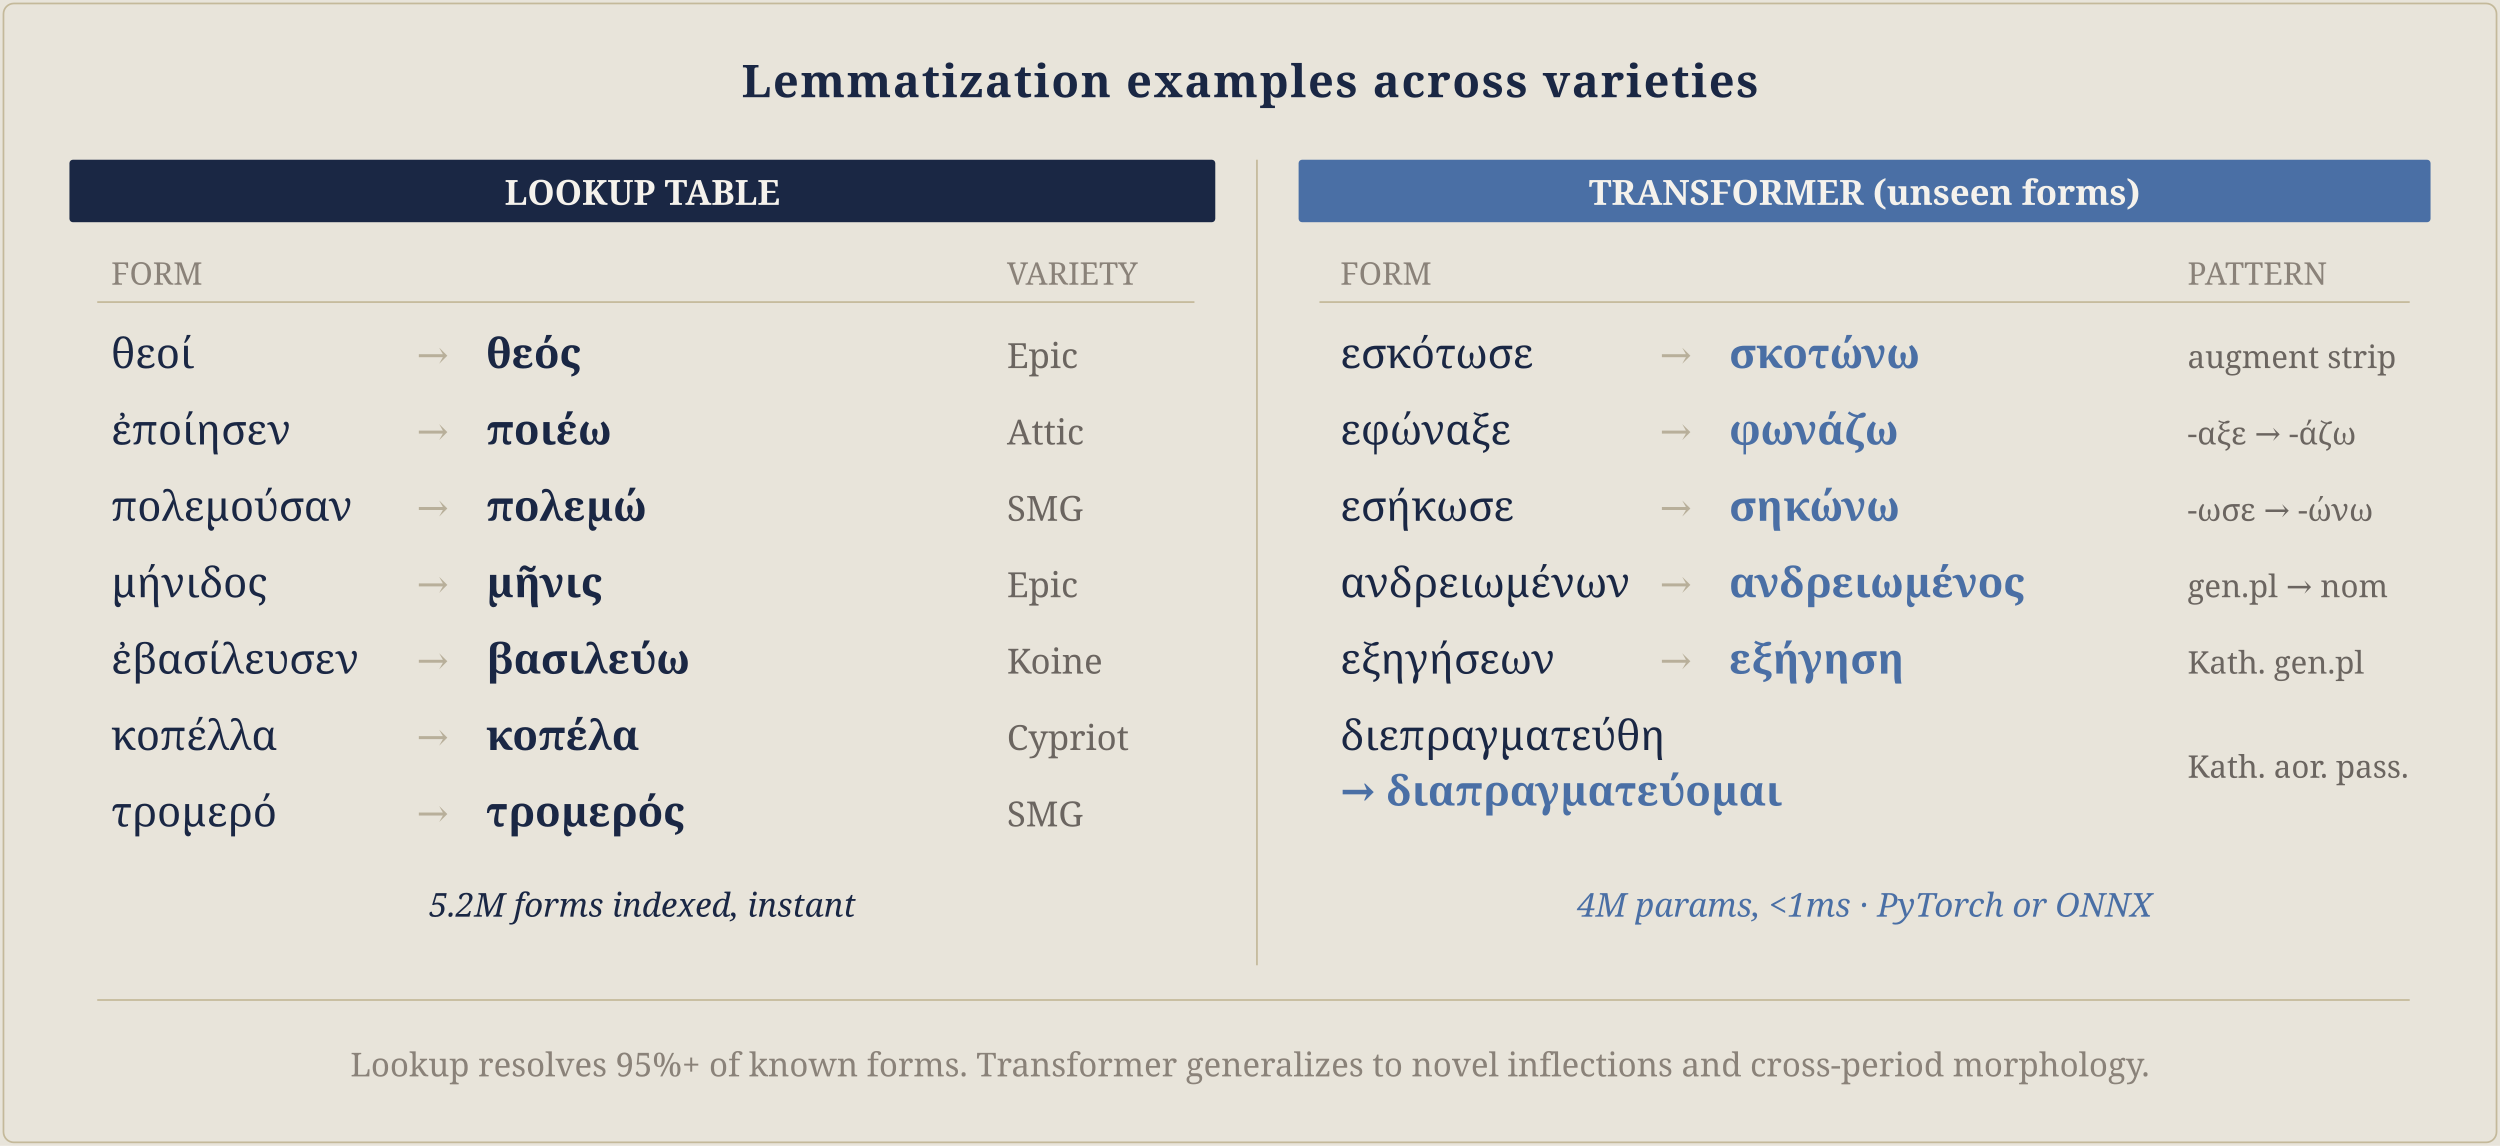
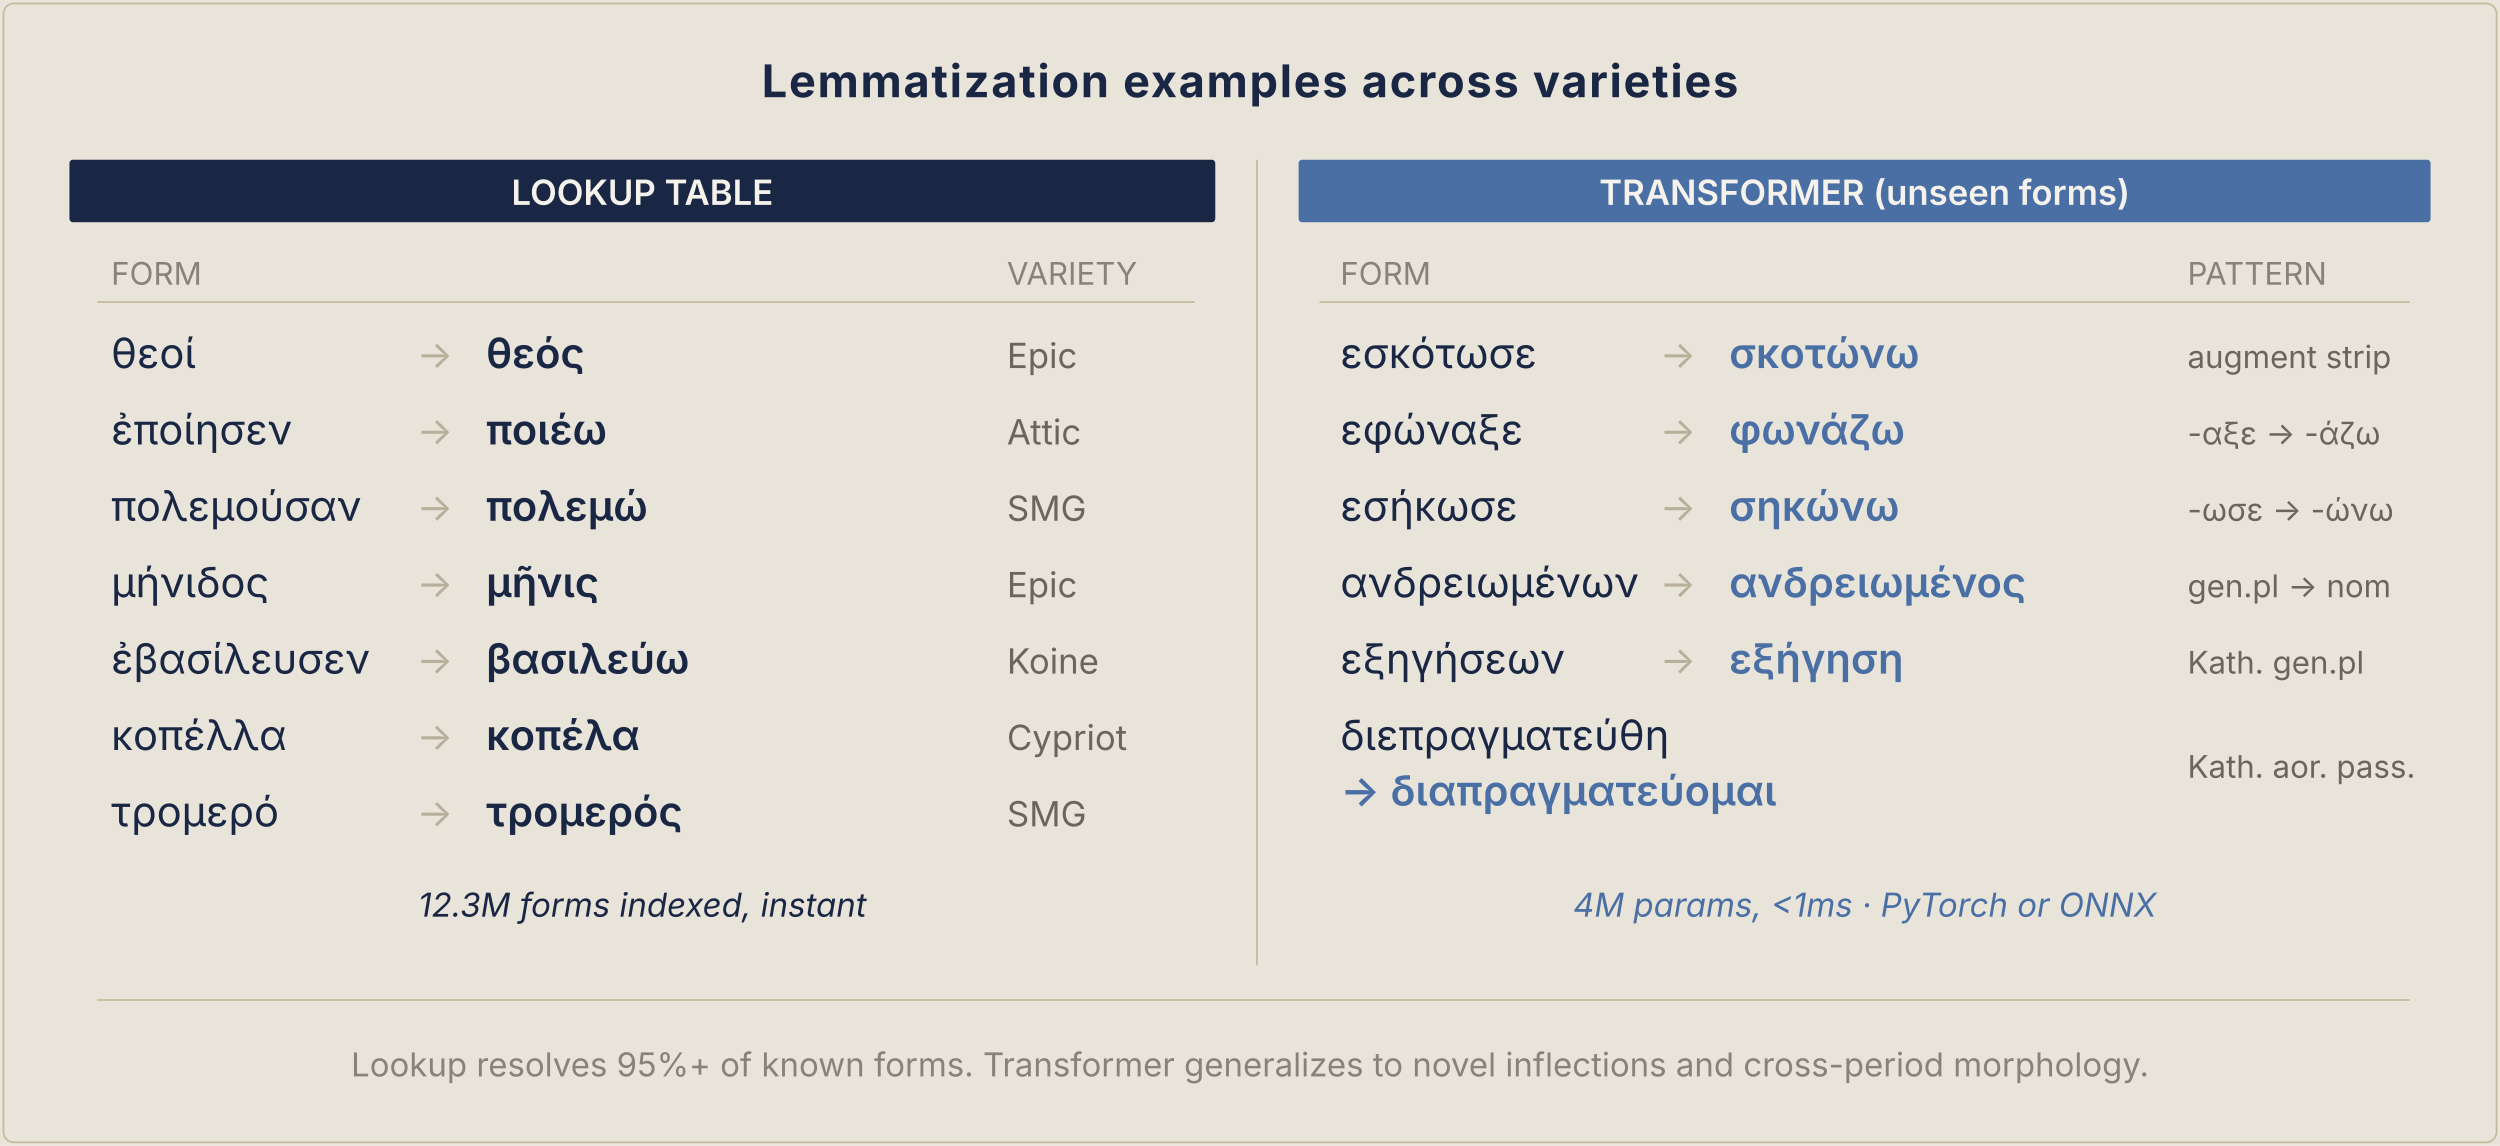
- <svg xmlns="http://www.w3.org/2000/svg" viewBox="0 0 720 330" font-family="'Didot','Bodoni MT','GFS Didot',Georgia,serif">
+ <svg xmlns="http://www.w3.org/2000/svg" viewBox="0 0 720 330" font-family="'Inter','Helvetica Neue',Arial,sans-serif">
  <rect width="720" height="330" fill="#e8e4da" />
  <rect x="1" y="1" width="718" height="328" rx="3" fill="none" stroke="#c4b99a" stroke-width="0.5" />
  <text x="360" y="28" text-anchor="middle" fill="#1a2744" font-size="13" font-weight="700" letter-spacing="0.5">Lemmatization examples across varieties</text>
  <rect x="20" y="46" width="330" height="18" rx="1" fill="#1a2744" />
  <text x="185" y="59" text-anchor="middle" fill="#f5f2ec" font-size="10" font-weight="600">LOOKUP TABLE</text>
  <text x="32" y="82" fill="#8a8279" font-size="9">FORM</text>
  <text x="290" y="82" fill="#8a8279" font-size="9">VARIETY</text>
  <line x1="28" y1="87" x2="344" y2="87" stroke="#c4b99a" stroke-width="0.5" />
  <text x="32" y="106" fill="#1a2744" font-size="12">θεοί</text>
  <text x="120" y="106" fill="#b8af9a" font-size="11">→</text>
  <text x="140" y="106" fill="#1a2744" font-size="12" font-weight="600">θεός</text>
  <text x="290" y="106" fill="#6b6560" font-size="10">Epic</text>
  <text x="32" y="128" fill="#1a2744" font-size="12">ἐποίησεν</text>
  <text x="120" y="128" fill="#b8af9a" font-size="11">→</text>
  <text x="140" y="128" fill="#1a2744" font-size="12" font-weight="600">ποιέω</text>
  <text x="290" y="128" fill="#6b6560" font-size="10">Attic</text>
  <text x="32" y="150" fill="#1a2744" font-size="12">πολεμούσαν</text>
  <text x="120" y="150" fill="#b8af9a" font-size="11">→</text>
  <text x="140" y="150" fill="#1a2744" font-size="12" font-weight="600">πολεμώ</text>
  <text x="290" y="150" fill="#6b6560" font-size="10">SMG</text>
  <text x="32" y="172" fill="#1a2744" font-size="12">μήνιδος</text>
  <text x="120" y="172" fill="#b8af9a" font-size="11">→</text>
  <text x="140" y="172" fill="#1a2744" font-size="12" font-weight="600">μῆνις</text>
  <text x="290" y="172" fill="#6b6560" font-size="10">Epic</text>
  <text x="32" y="194" fill="#1a2744" font-size="12">ἐβασίλευσεν</text>
  <text x="120" y="194" fill="#b8af9a" font-size="11">→</text>
  <text x="140" y="194" fill="#1a2744" font-size="12" font-weight="600">βασιλεύω</text>
  <text x="290" y="194" fill="#6b6560" font-size="10">Koine</text>
  <text x="32" y="216" fill="#1a2744" font-size="12">κοπέλλα</text>
  <text x="120" y="216" fill="#b8af9a" font-size="11">→</text>
  <text x="140" y="216" fill="#1a2744" font-size="12" font-weight="600">κοπέλα</text>
  <text x="290" y="216" fill="#6b6560" font-size="10">Cypriot</text>
  <text x="32" y="238" fill="#1a2744" font-size="12">τρομερό</text>
  <text x="120" y="238" fill="#b8af9a" font-size="11">→</text>
  <text x="140" y="238" fill="#1a2744" font-size="12" font-weight="600">τρομερός</text>
  <text x="290" y="238" fill="#6b6560" font-size="10">SMG</text>
-   <text x="185" y="264" text-anchor="middle" fill="#1a2744" font-size="9.5" font-style="italic">5.2M forms indexed, instant</text>
+   <text x="185" y="264" text-anchor="middle" fill="#1a2744" font-size="9.5" font-style="italic">12.3M forms indexed, instant</text>
  <line x1="362" y1="46" x2="362" y2="278" stroke="#c4b99a" stroke-width="0.5" />
  <rect x="374" y="46" width="326" height="18" rx="1" fill="#4a6fa5" />
  <text x="537" y="59" text-anchor="middle" fill="#f5f2ec" font-size="10" font-weight="600">TRANSFORMER (unseen forms)</text>
  <text x="386" y="82" fill="#8a8279" font-size="9">FORM</text>
  <text x="630" y="82" fill="#8a8279" font-size="9">PATTERN</text>
  <line x1="380" y1="87" x2="694" y2="87" stroke="#c4b99a" stroke-width="0.5" />
  <text x="386" y="106" fill="#1a2744" font-size="12">εσκότωσε</text>
  <text x="478" y="106" fill="#b8af9a" font-size="11">→</text>
  <text x="498" y="106" fill="#4a6fa5" font-size="12" font-weight="600">σκοτώνω</text>
  <text x="630" y="106" fill="#6b6560" font-size="9">augment strip</text>
  <text x="386" y="128" fill="#1a2744" font-size="12">εφώναξε</text>
  <text x="478" y="128" fill="#b8af9a" font-size="11">→</text>
  <text x="498" y="128" fill="#4a6fa5" font-size="12" font-weight="600">φωνάζω</text>
  <text x="630" y="128" fill="#6b6560" font-size="9">-αξε → -άζω</text>
  <text x="386" y="150" fill="#1a2744" font-size="12">εσήκωσε</text>
  <text x="478" y="150" fill="#b8af9a" font-size="11">→</text>
  <text x="498" y="150" fill="#4a6fa5" font-size="12" font-weight="600">σηκώνω</text>
  <text x="630" y="150" fill="#6b6560" font-size="9">-ωσε → -ώνω</text>
  <text x="386" y="172" fill="#1a2744" font-size="12">ανδρειωμένων</text>
  <text x="478" y="172" fill="#b8af9a" font-size="11">→</text>
  <text x="498" y="172" fill="#4a6fa5" font-size="12" font-weight="600">ανδρειωμένος</text>
  <text x="630" y="172" fill="#6b6560" font-size="9">gen.pl → nom</text>
  <text x="386" y="194" fill="#1a2744" font-size="12">εξηγήσεων</text>
  <text x="478" y="194" fill="#b8af9a" font-size="11">→</text>
  <text x="498" y="194" fill="#4a6fa5" font-size="12" font-weight="600">εξήγηση</text>
  <text x="630" y="194" fill="#6b6560" font-size="9">Kath. gen.pl</text>
  <text x="386" y="216" fill="#1a2744" font-size="12">διεπραγματεύθη</text>
  <text x="386" y="232" fill="#4a6fa5" font-size="12" font-weight="600">→ διαπραγματεύομαι</text>
  <text x="630" y="224" fill="#6b6560" font-size="9">Kath. aor. pass.</text>
  <text x="537" y="264" text-anchor="middle" fill="#4a6fa5" font-size="9.5" font-style="italic">4M params, &lt;1ms · PyTorch or ONNX</text>
  <line x1="28" y1="288" x2="694" y2="288" stroke="#c4b99a" stroke-width="0.5" />
  <text x="360" y="310" text-anchor="middle" fill="#8a8279" font-size="9.5">Lookup resolves 95%+ of known forms. Transformer generalizes to novel inflections and cross-period morphology.</text>
</svg>
